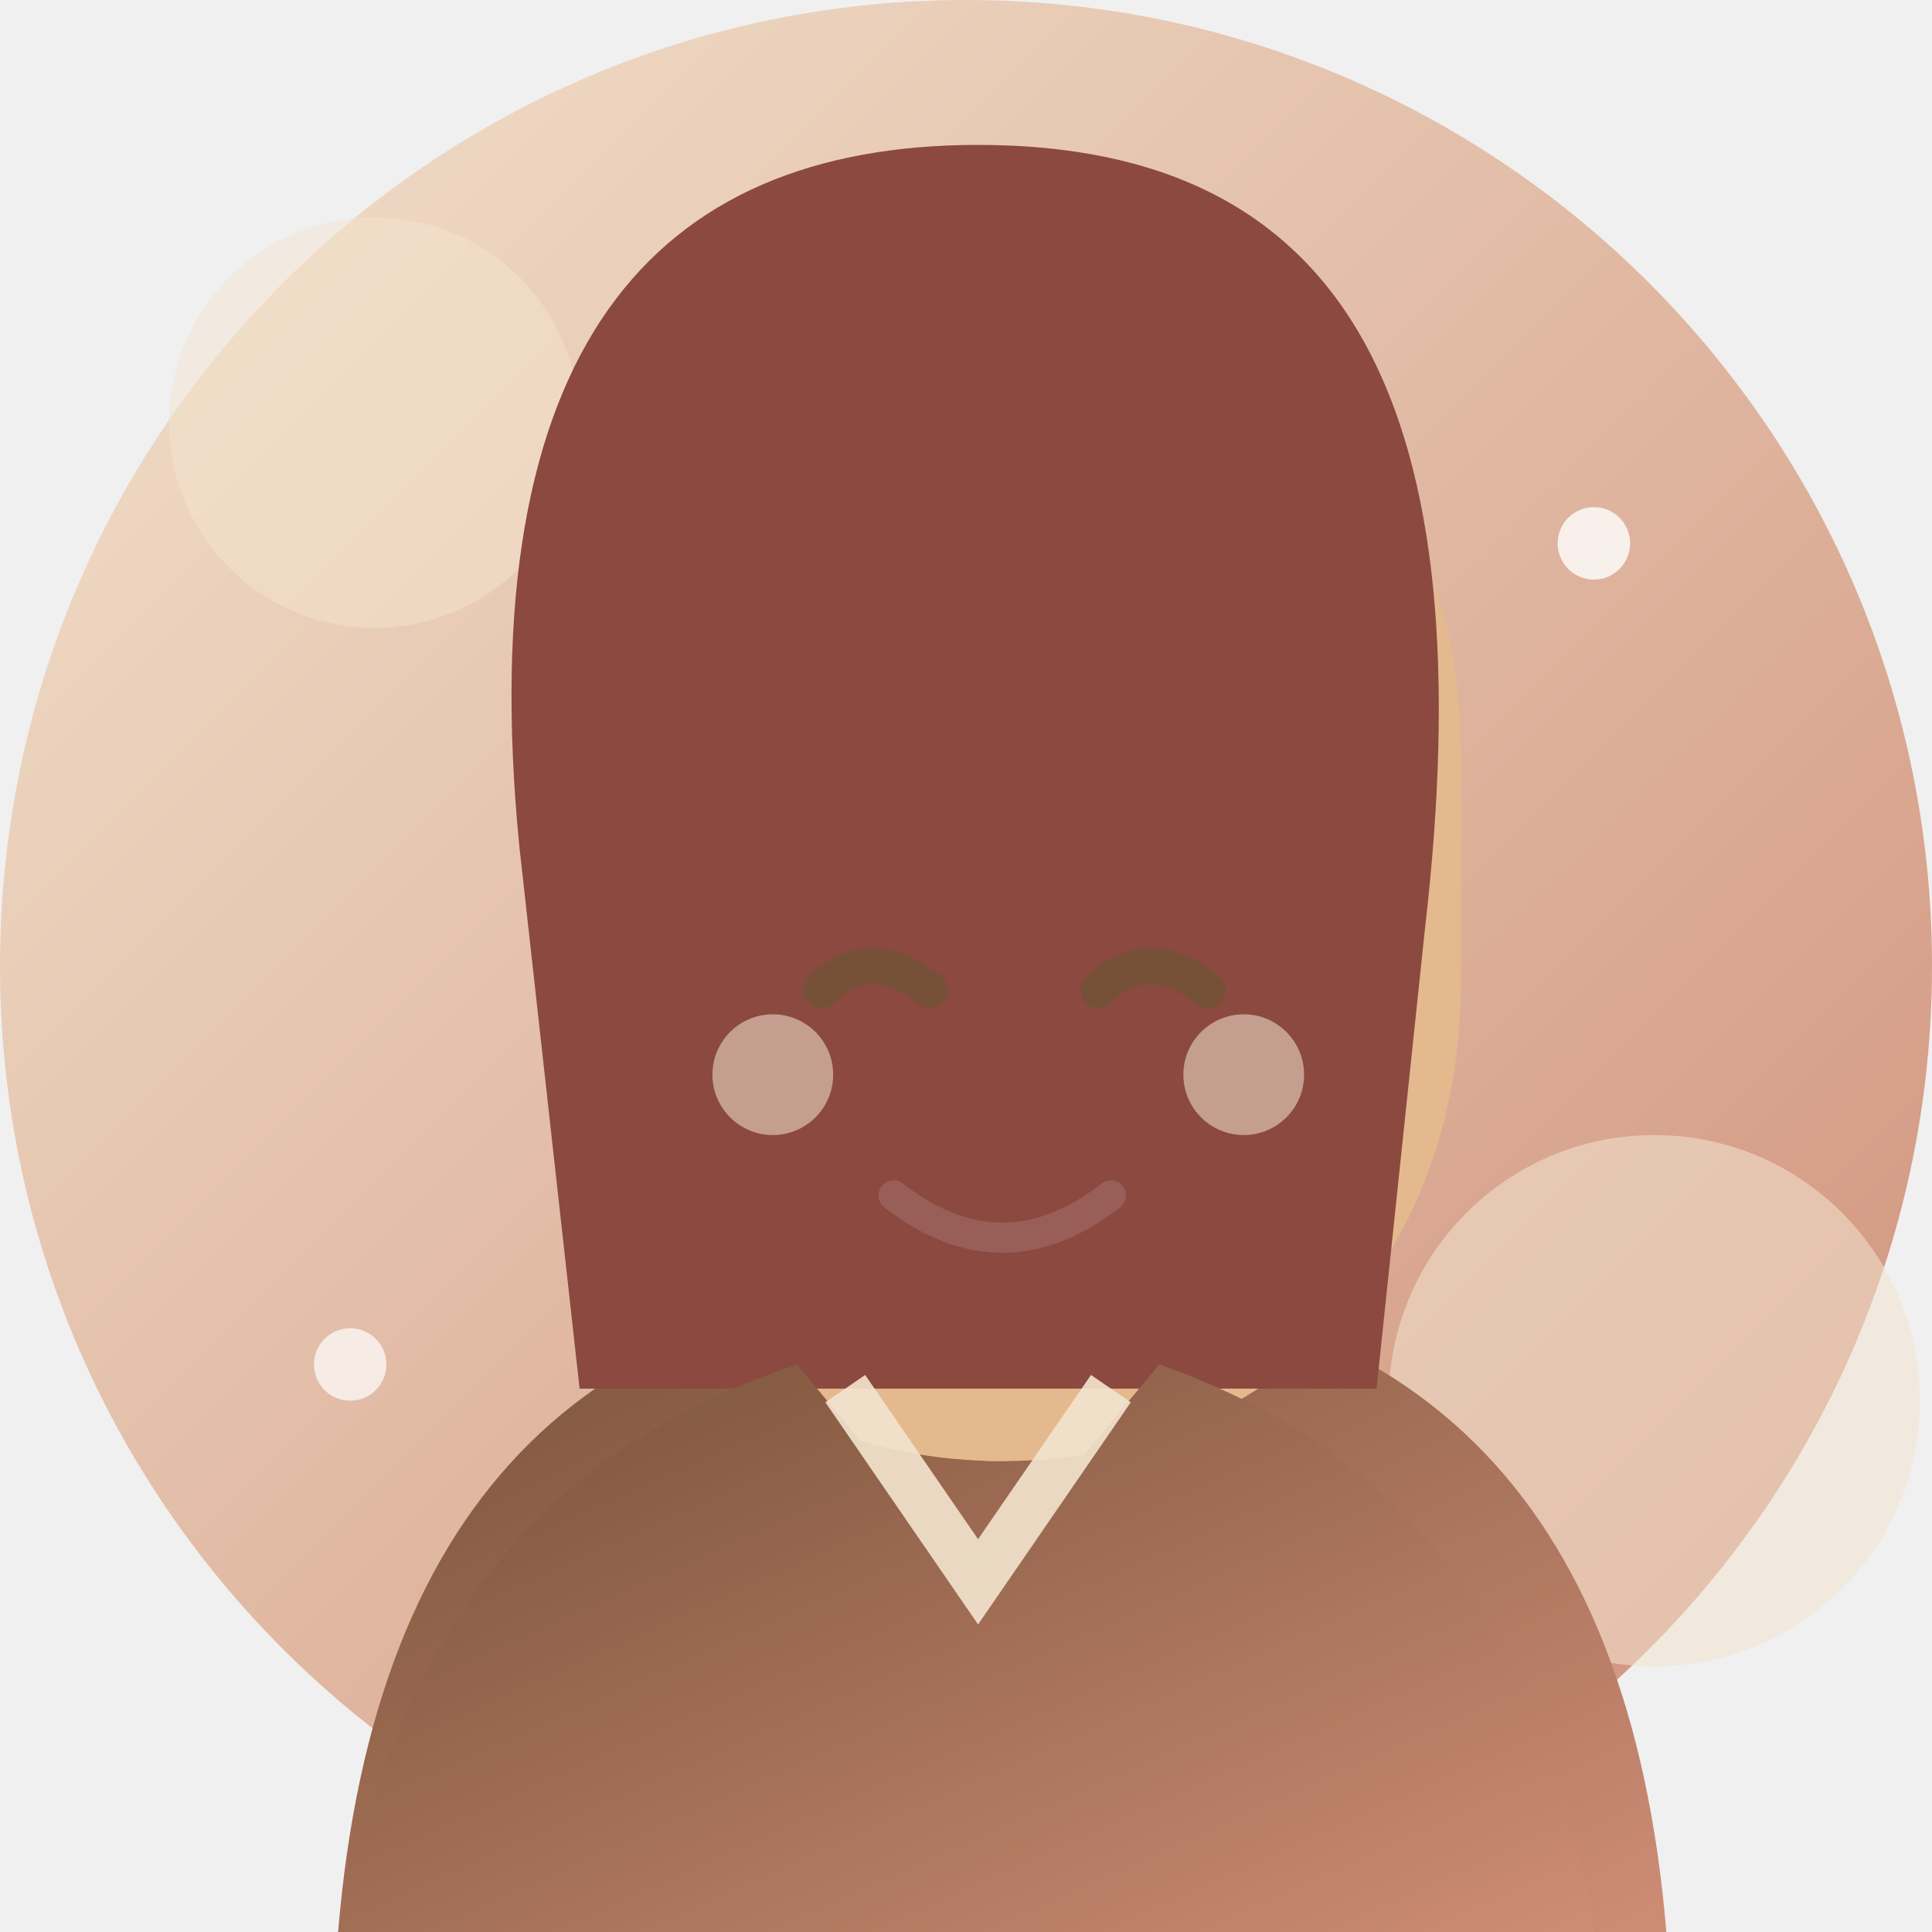
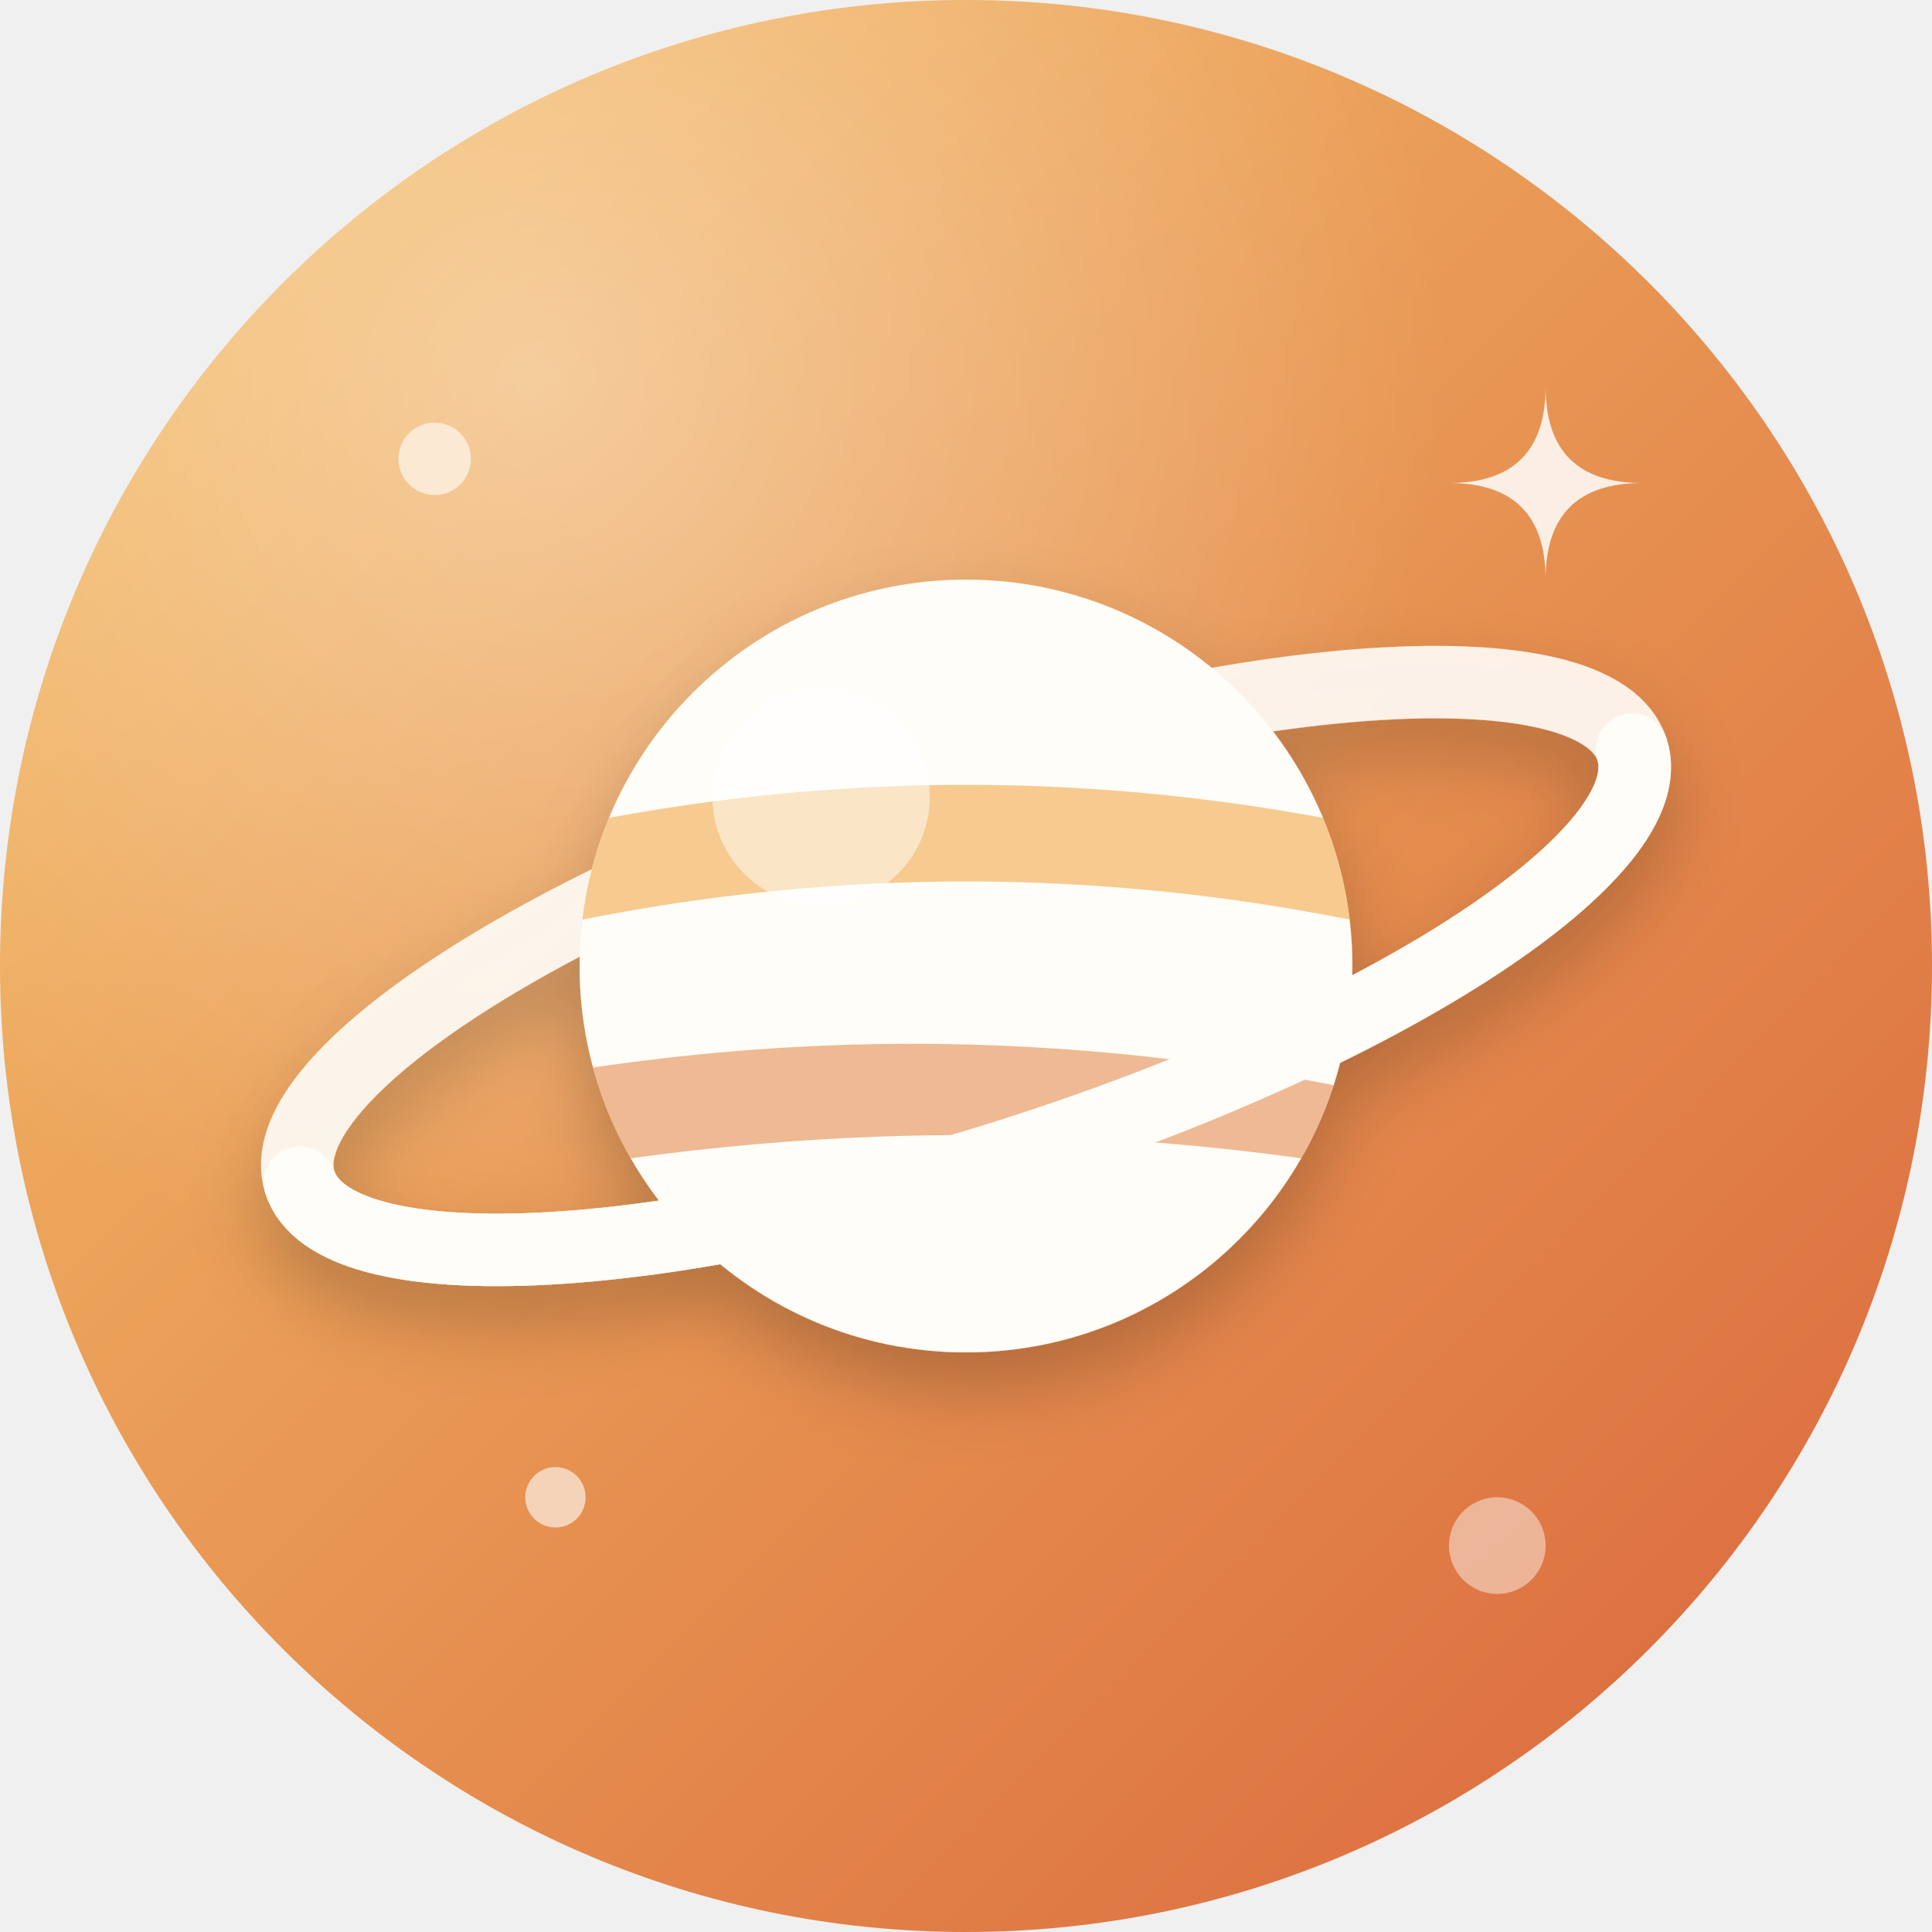
- <svg xmlns="http://www.w3.org/2000/svg" viewBox="0 0 160 160" role="img" aria-label="Illustrated student portrait">
+ <svg xmlns="http://www.w3.org/2000/svg" viewBox="0 0 160 160" role="img" aria-label="Planet">
  <defs>
-     <linearGradient id="bg" x1="0" y1="0" x2="1" y2="1">
-       <stop stop-color="#f3e4cf" />
-       <stop offset="1" stop-color="#ce8c75" />
+     <linearGradient id="g" x1="0" y1="0" x2="1" y2="1">
+       <stop stop-color="#f6c46b" />
+       <stop offset="1" stop-color="#d9643a" />
    </linearGradient>
-     <linearGradient id="shirt" x1="0" y1="0" x2="1" y2="1">
-       <stop stop-color="#765137" />
-       <stop offset="1" stop-color="#ce8c75" />
-     </linearGradient>
+     <radialGradient id="h" cx=".28" cy=".2" r=".85">
+       <stop stop-color="#fff" stop-opacity=".38" />
+       <stop offset=".55" stop-color="#fff" stop-opacity="0" />
+     </radialGradient>
+     <filter id="s" x="-20%" y="-20%" width="140%" height="140%">
+       <feDropShadow dx="0" dy="3" stdDeviation="3" flood-color="#000" flood-opacity=".22" />
+     </filter>
  </defs>
-   <rect width="160" height="160" rx="80" fill="url(#bg)" />
-   <circle cx="31" cy="35" r="17" fill="#f3e4cf" opacity=".5" />
-   <circle cx="137" cy="116" r="22" fill="#f3e4cf" opacity=".55" />
-   <path d="M28 160c3-36 21-54 55-54s52 18 55 54" fill="url(#shirt)" />
-   <path d="M68 99v16c9 8 20 8 29 0V98" fill="#e5b98e" />
-   <path d="M46 63c0-24 14-38 37-38s38 14 38 38v18c0 24-16 40-38 40S46 105 46 81Z" fill="#e5b98e" />
-   <path d="M43 70c-4-41 11-58 38-58 31 0 42 22 37 65l-4 38H48Z" fill="#8b493f" />
-   <path d="M68 82q4-4 9 0M91 82q4-4 9 0" fill="none" stroke="#765137" stroke-width="3" stroke-linecap="round" />
-   <path d="M74 99q9 7 18 0" fill="none" stroke="#995e58" stroke-width="2.5" stroke-linecap="round" />
-   <circle cx="64" cy="89" r="5" fill="#f3e4cf" opacity=".55" />
-   <circle cx="103" cy="89" r="5" fill="#f3e4cf" opacity=".55" />
-   <path d="M28 160c5-25 17-40 38-47l15 18 15-18c20 7 32 22 36 47Z" fill="url(#shirt)" />
-   <path d="m70 115 11 16 11-16" fill="none" stroke="#f3e4cf" stroke-width="4" opacity=".9" />
-   <circle cx="29" cy="113" r="3" fill="#fff" opacity=".7" />
-   <circle cx="132" cy="45" r="3" fill="#fff" opacity=".8" />
+   <circle cx="80" cy="80" r="80" fill="url(#g)" />
+   <circle cx="80" cy="80" r="80" fill="url(#h)" />
+   <circle cx="36" cy="38" r="3" fill="#fff" opacity="0.6" />
+   <circle cx="124" cy="128" r="4" fill="#fff" opacity="0.45" />
+   <circle cx="46" cy="124" r="2.5" fill="#fff" opacity="0.6" />
+   <path d="M128 32Q128 40 136 40Q128 40 128 48Q128 40 120 40Q128 40 128 32Z" fill="#fff" opacity="0.85" />
+   <g filter="url(#s)" stroke-linecap="round" stroke-linejoin="round">
+     <g transform="rotate(-18 80 80)">
+       <ellipse cx="80" cy="80" rx="58" ry="16" fill="none" stroke="#fffdf8" stroke-width="6" opacity=".9" />
+     </g>
+     <circle cx="80" cy="80" r="32" fill="#fffdf8" />
+     <clipPath id="p">
+       <circle cx="80" cy="80" r="32" />
+     </clipPath>
+     <g clip-path="url(#p)">
+       <path d="M40 70Q80 60 120 70V78Q80 68 40 78Z" fill="#f3b562" opacity=".7" />
+       <path d="M40 90Q80 82 120 92V98Q80 90 40 98Z" fill="#e0823f" opacity=".55" />
+       <circle cx="68" cy="66" r="9" fill="#fff" opacity=".5" />
+     </g>
+     <g transform="rotate(-18 80 80)">
+       <path d="M22 80A58 16 0 0 0 138 80" fill="none" stroke="#fffdf8" stroke-width="6" />
+     </g>
+   </g>
</svg>
